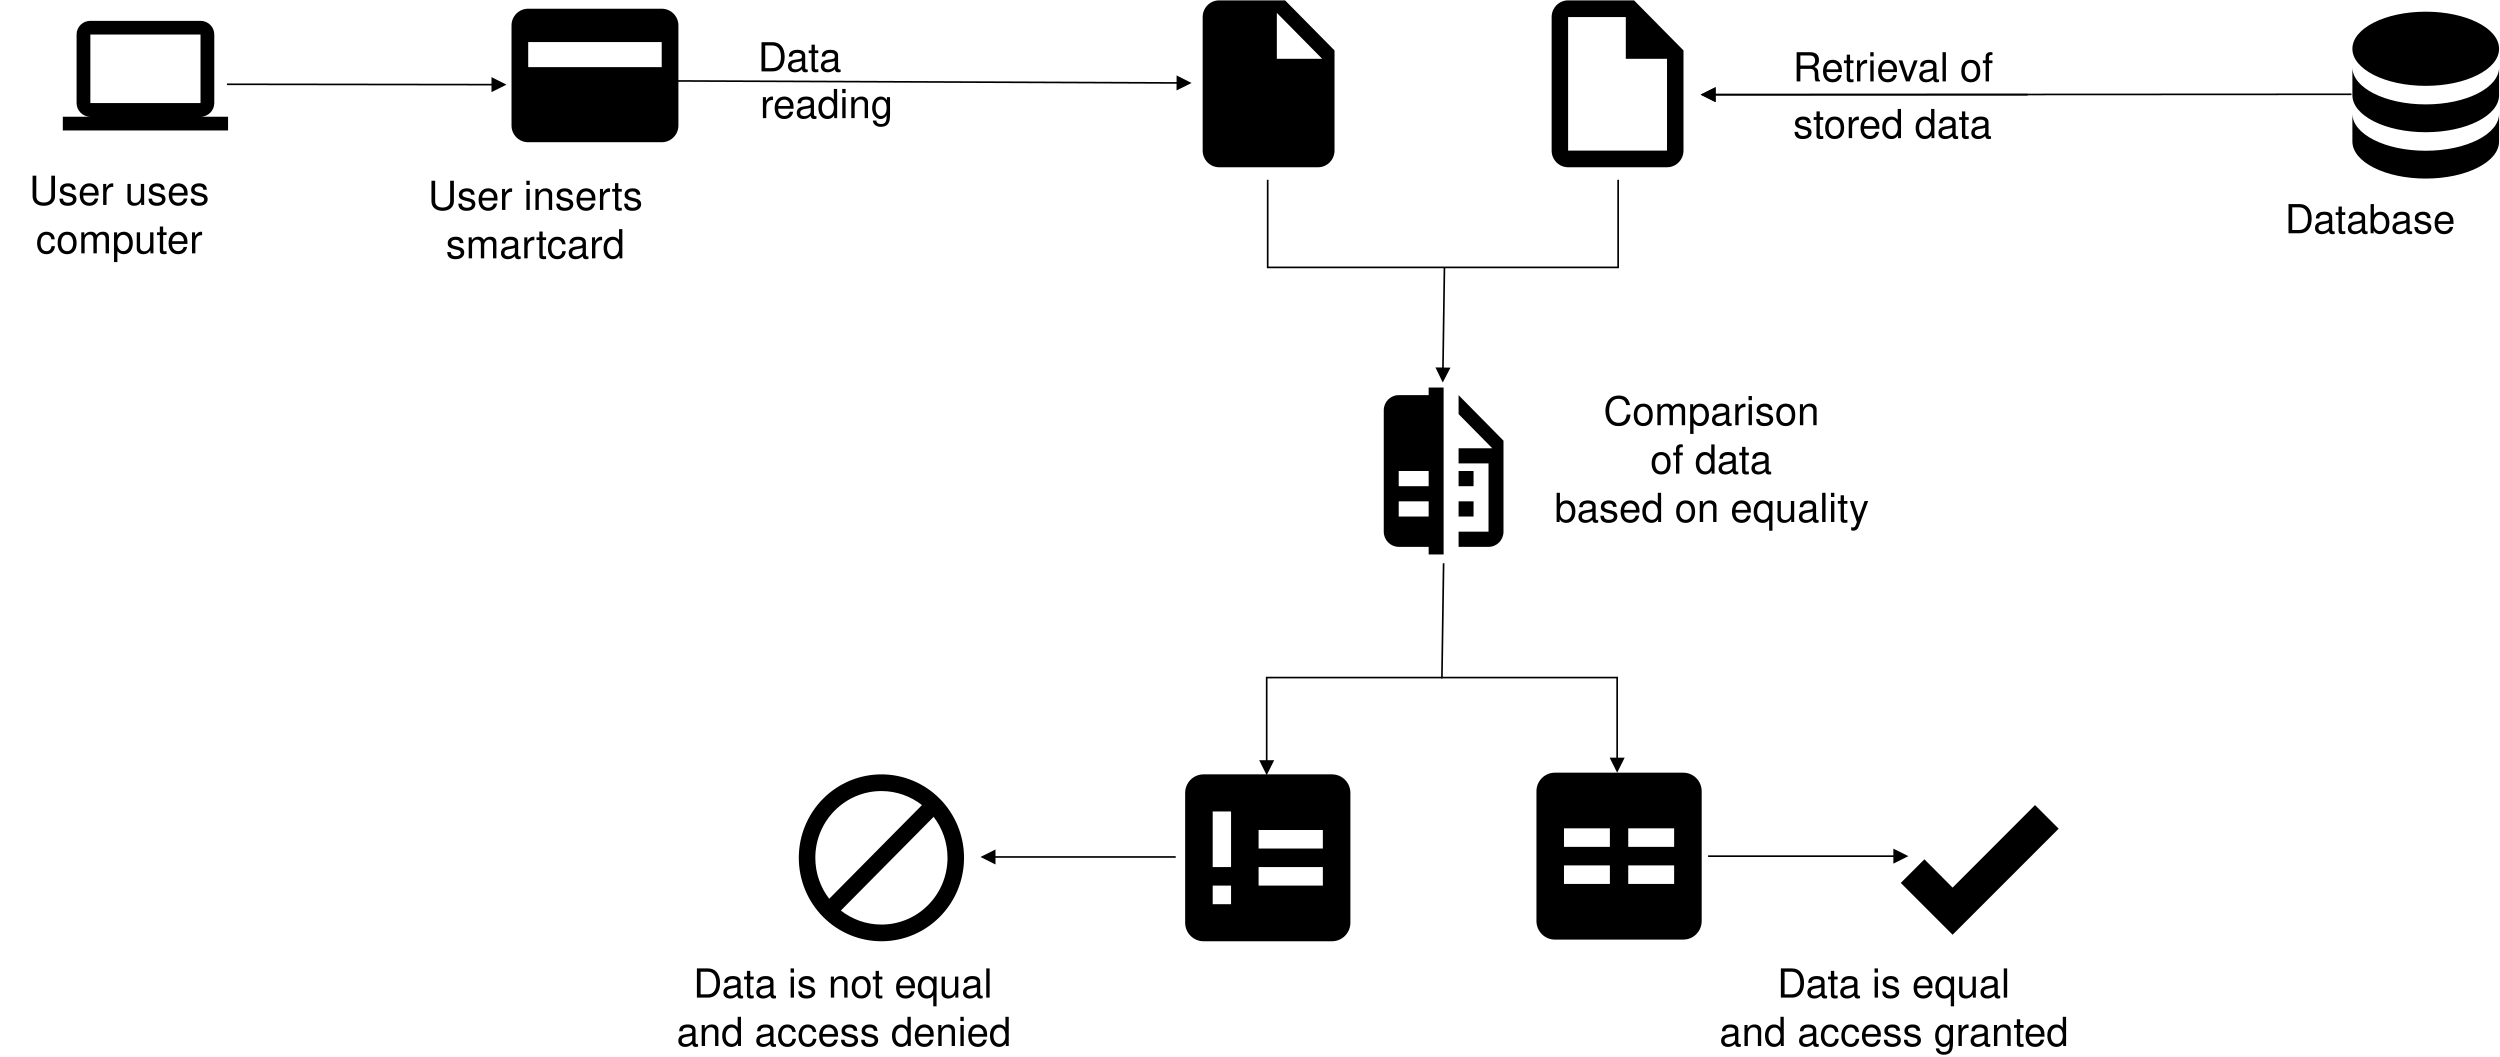
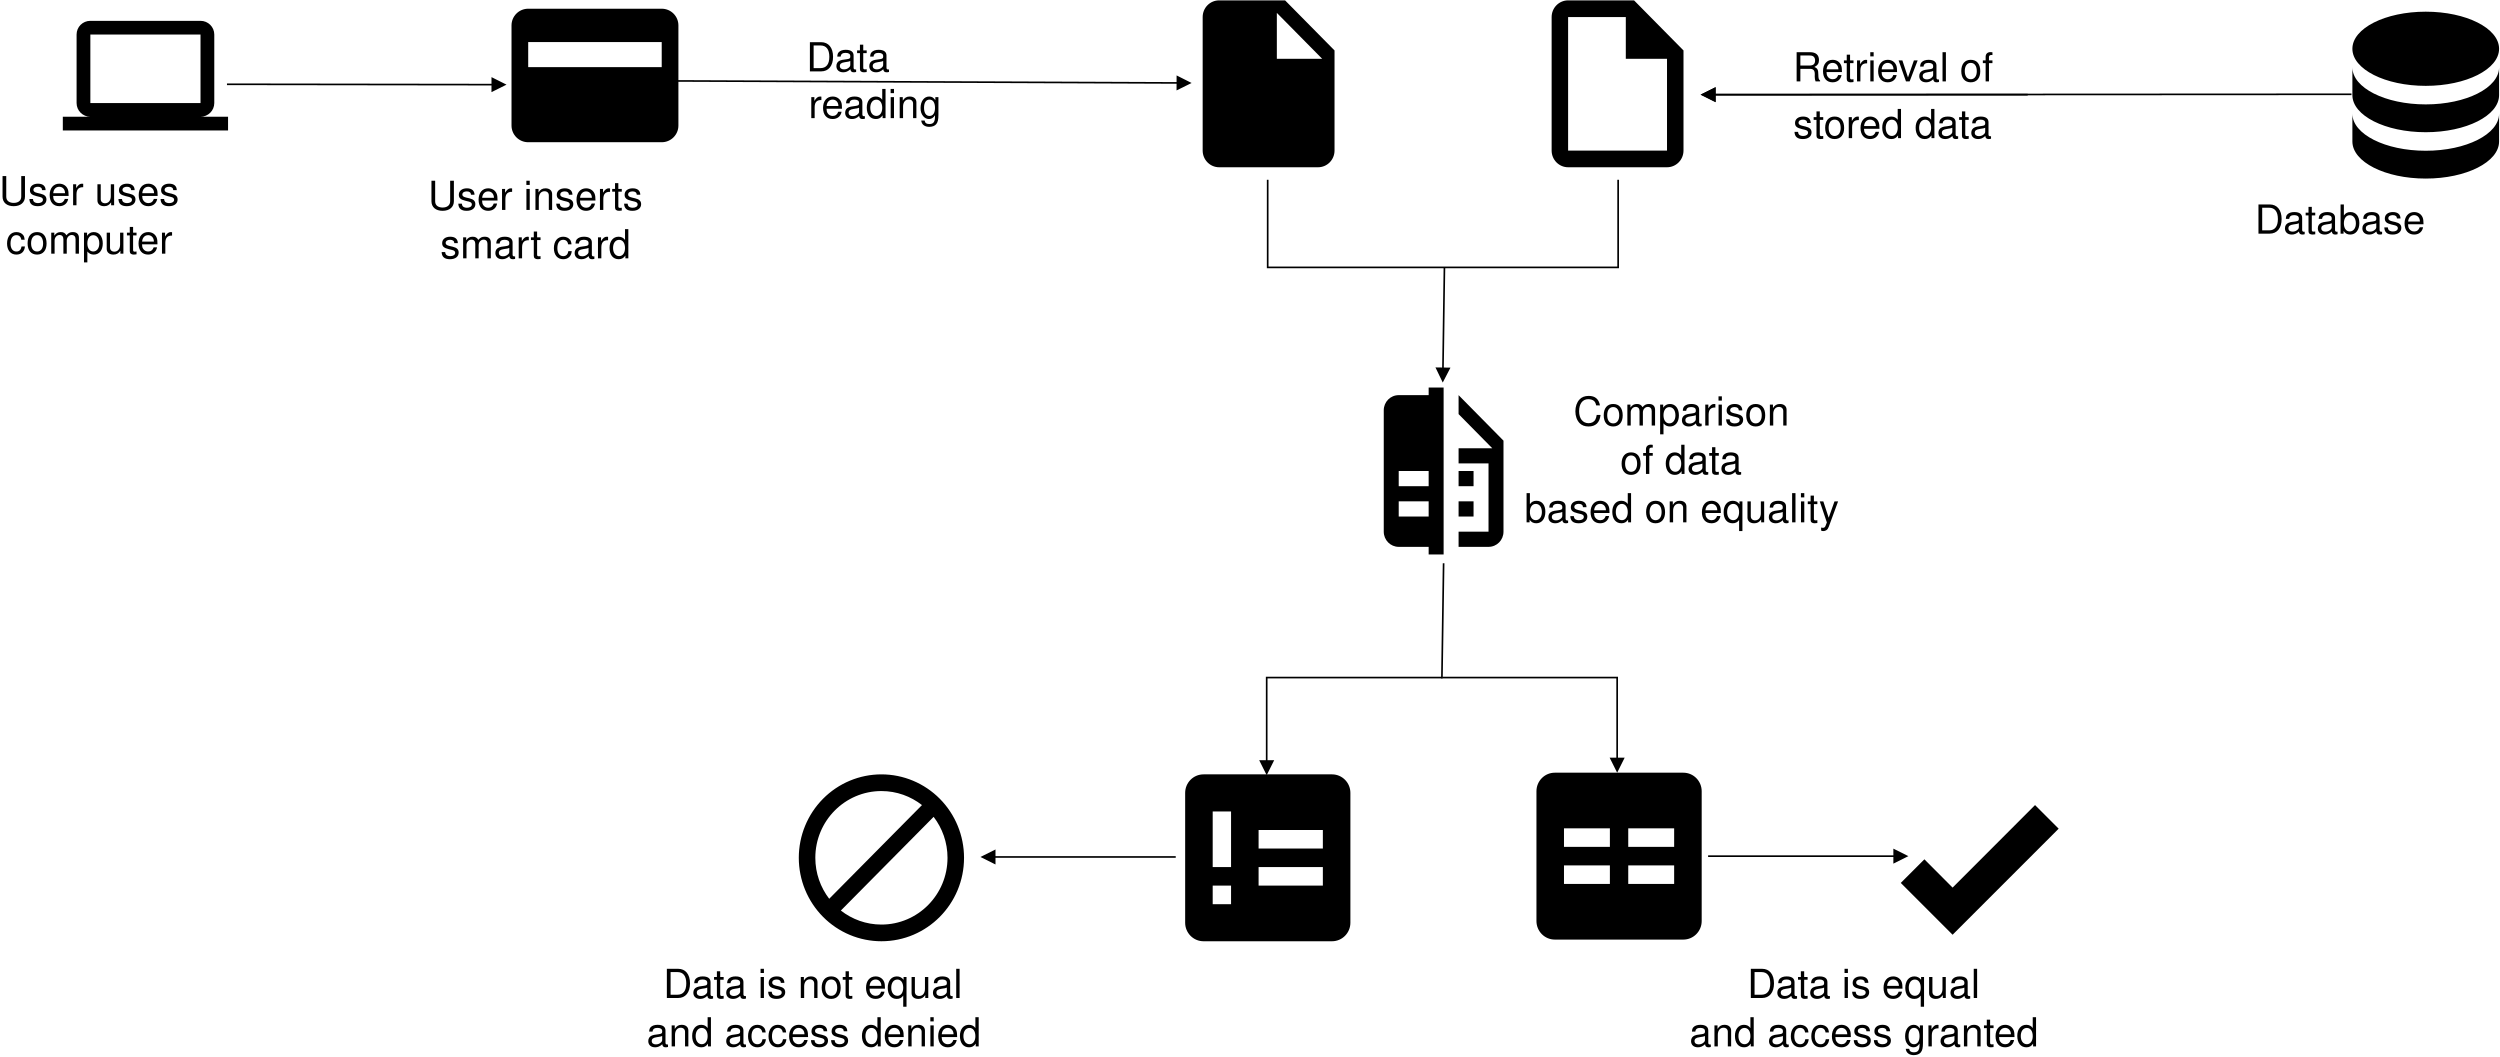
<svg xmlns="http://www.w3.org/2000/svg" width="1498" height="633">
  <g fill="none" fill-rule="evenodd">
-     <path fill="#000" fill-rule="nonzero" d="M979.12.223h-39.505c-5.455 0-9.877 4.477-9.877 10v80c0 5.523 4.422 10 9.877 10h59.259c5.454 0 9.876-4.477 9.876-10v-60l-29.63-30zm19.754 90h-59.26v-80h34.568v25h24.692v55zM765.084 35.223v-27.5l27.16 27.5h-27.16zm-34.567-35c-5.482 0-9.877 4.45-9.877 10v80c0 5.523 4.422 10 9.877 10h59.259c5.454 0 9.876-4.477 9.876-10v-60l-29.63-30h-39.505zM856.05 309.496h-17.937v-9.091h17.936v9.09zm0-18.182h-17.937v-9.091h17.936v9.09zm0-59.091v4.545h-17.937c-4.977 0-8.968 4.046-8.968 9.091v72.728c0 5.02 4.015 9.09 8.968 9.09h17.936v4.546h8.968v-100h-8.968zm44.84 31.818v54.546c0 5.045-3.991 9.09-8.969 9.09h-17.936v-9.09h17.936v-40.91h-17.936v-9.09h20.178l-20.178-20.455v-11.364l26.904 27.273zm-17.937 27.273h-8.968v-9.091h8.968v9.09zm0 18.182h-8.968v-9.091h8.968v9.09zM1453.5 7c-24.282 0-43.95 9.944-43.95 22.222s19.668 22.222 43.95 22.222c24.283 0 43.951-9.944 43.951-22.222S1477.783 7 1453.501 7zm-43.95 33.333V57c0 12.278 19.668 22.222 43.95 22.222 24.283 0 43.951-9.944 43.951-22.222V40.333c0 12.278-19.668 22.223-43.95 22.223-24.283 0-43.951-9.945-43.951-22.223zm0 27.778v16.667c0 12.278 19.668 22.222 43.95 22.222 24.283 0 43.951-9.944 43.951-22.222V68.11c0 12.278-19.668 22.222-43.95 22.222-24.283 0-43.951-9.944-43.951-22.222zM294.506 46.212l8.994 4.512-9.006 4.488.005-4.001-158.5-.211.002-1 158.499.211.006-4zm410.512-1.023L714 49.725l-9.018 4.464.016-4-299-1.19.004-1 298.999 1.19.017-4z" />
-     <path stroke="#000" stroke-linecap="square" d="M759.593 108.223v52h210v-52" />
-     <path fill="#000" fill-rule="nonzero" d="M865.007 160.216l1 .014-.882 60.001 4 .06-4.632 8.932-4.368-9.065 4 .058.882-60z" />
-     <path stroke="#000" stroke-linecap="square" d="M865 338l-1 68" />
-     <path fill="#000" fill-rule="nonzero" d="M596.5 509v4h108v1h-108v4l-9-4.5 9-4.5zM1028 52.223v4h187v1h-187v4l-9-4.5 9-4.5zM1134.5 508.5l9 4.5-9 4.5v-4h-111v-1h111v-4z" />
-     <text fill="#000" font-family="Helvetica" font-size="24" x="17.482" y="122.777">User uses </text>
-     <text fill="#000" font-family="Helvetica" font-size="24" x="21.479" y="151.777">computer</text>
-     <text fill="#000" font-family="Helvetica" font-size="24" x="256.486" y="125.777">User inserts</text>
-     <text fill="#000" font-family="Helvetica" font-size="24" x="267.156" y="154.777">smartcard</text>
-     <text fill="#000" font-family="Helvetica" font-size="24" x="454.152" y="42.777">Data</text>
-     <text fill="#000" font-family="Helvetica" font-size="24" x="455.469" y="70.777">reading</text>
-     <text fill="#000" font-family="Helvetica" font-size="24" x="1074.309" y="48.777">Retrieval of</text>
-     <text fill="#000" font-family="Helvetica" font-size="24" x="1074.459" y="82.777">stored data</text>
-     <text fill="#000" font-family="Helvetica" font-size="24" x="960.807" y="254.777">Comparison</text>
-     <text fill="#000" font-family="Helvetica" font-size="24" x="988.803" y="283.777">of data</text>
-     <text fill="#000" font-family="Helvetica" font-size="24" x="931.428" y="312.777">based on equality</text>
-     <text fill="#000" font-family="Helvetica" font-size="24" x="415.441" y="597.777">Data is not equal</text>
-     <text fill="#000" font-family="Helvetica" font-size="24" x="405.428" y="626.777">and access denied</text>
-     <text fill="#000" font-family="Helvetica" font-size="24" x="1064.957" y="597.777">Data is equal</text>
-     <text fill="#000" font-family="Helvetica" font-size="24" x="1030.264" y="626.777">and access granted</text>
-     <text fill="#000" font-family="Helvetica" font-size="24" x="1369.131" y="139.777">Database</text>
-     <path fill="#000" fill-rule="nonzero" d="M937.142 518.556h27.502v11.11h-27.502v-11.11zm38.504 0h27.502v11.11h-27.502v-11.11zm0-22.223h27.502v11.111h-27.502v-11.11zm-38.504 0h27.502v11.111h-27.502v-11.11zm-5.5-33.333c-6.107 0-11.002 5-11.002 11.111v77.778c0 6.136 4.925 11.111 11.001 11.111h77.008c6.076 0 11-4.975 11-11.111V474.11c0-6.136-4.924-11.111-11-11.111H931.64zM726.648 530.667h11v11.11h-11v-11.11zm27.502-11.111h38.504v11.11H754.15v-11.11zm0-22.223h38.504v11.111H754.15v-11.11zm-27.502-11.11h11v33.333h-11v-33.334zm-5.5-22.223c-6.107 0-11.002 5-11.002 11.111v77.778c0 6.136 4.925 11.111 11.001 11.111h77.008c6.076 0 11-4.975 11-11.111V475.11c0-6.136-4.924-11.111-11-11.111h-77.008zM528.145 464c13.13 0 25.721 5.268 35.005 14.645 9.284 9.376 14.5 22.094 14.5 35.355 0 27.614-22.164 50-49.505 50-13.13 0-25.721-5.268-35.005-14.645-9.284-9.376-14.5-22.094-14.5-35.355 0-13.26 5.216-25.979 14.5-35.355 9.284-9.377 21.875-14.645 35.005-14.645zm0 10c-21.873 0-39.604 17.909-39.604 40 0 9.25 3.119 17.75 8.317 24.55l55.594-56.15c-6.733-5.25-15.149-8.4-24.307-8.4zm0 80c21.873 0 39.604-17.909 39.604-40 0-9.25-3.119-17.75-8.317-24.55l-55.594 56.15c6.733 5.25 15.149 8.4 24.307 8.4zM1170 560.1l-31.05-31.05 14.15-14.15 16.9 16.95 49.4-49.45 14.15 14.15z" />
-     <path fill="#000" fill-rule="nonzero" d="M969.5 405.5V454h4l-4.5 9-4.5-9h4v-47.5h-104v-1h105zm-105.093 0v1H759.5v49h4l-4.5 9-4.5-9h4v-50h105.907zM396.5 5.223h-80c-5.523 0-10 4.477-10 10v60c0 5.523 4.477 10 10 10h80c5.523 0 10-4.477 10-10v-60c0-5.523-4.477-10-10-10zm0 35h-80v-15h80v15zM54.142 20.695h66.006v41.054H54.142V20.695zm66.006 49.264c4.557 0 8.251-3.676 8.251-8.21V20.695c0-4.557-3.713-8.211-8.25-8.211H54.141c-4.58 0-8.251 3.654-8.251 8.21V61.75c0 4.534 3.694 8.21 8.25 8.21H37.64v8.211h99.01v-8.21h-16.502zM1027.997 52.218l.002 3.999 381-.217.001 1-381 .217.003 4.001-9.003-4.495 8.997-4.505z" />
+     <path d="M979.12.223h-39.506c-5.454 0-9.876 4.477-9.876 10v80c0 5.523 4.422 10 9.876 10h59.26c5.454 0 9.876-4.477 9.876-10v-60l-29.63-30zm19.754 90h-59.26v-80h34.568v25h24.692v55zM765.084 35.223v-27.5l27.16 27.5h-27.16zm-34.568-35c-5.482 0-9.877 4.45-9.877 10v80c0 5.523 4.422 10 9.877 10h59.259c5.455 0 9.876-4.477 9.876-10v-60l-29.63-30h-39.505zM856.05 309.495h-17.937v-9.09h17.936v9.09zm0-18.181h-17.937v-9.091h17.936v9.09zm0-59.091v4.545h-17.937c-4.977 0-8.968 4.046-8.968 9.091v72.727c0 5.021 4.015 9.091 8.968 9.091h17.936v4.546h8.968v-100h-8.968zm44.84 31.818v54.545c0 5.046-3.991 9.091-8.969 9.091h-17.936v-9.09h17.936v-40.91h-17.936v-9.09h20.178l-20.178-20.455v-11.364l26.905 27.273zm-17.937 27.273h-8.968v-9.091h8.968v9.09zm0 18.181h-8.968v-9.09h8.968v9.09zM1453.5 7c-24.283 0-43.95 9.944-43.95 22.222s19.667 22.222 43.95 22.222 43.95-9.944 43.95-22.222S1477.784 7 1453.5 7zm-43.95 33.333V57c0 12.278 19.667 22.222 43.95 22.222s43.95-9.944 43.95-22.222V40.333c0 12.278-19.667 22.223-43.95 22.223s-43.95-9.945-43.95-22.223zm0 27.778v16.667c0 12.278 19.667 22.222 43.95 22.222s43.95-9.944 43.95-22.222V68.11c0 12.278-19.667 22.222-43.95 22.222s-43.95-9.944-43.95-22.222zM294.506 46.211l8.994 4.512-9.006 4.488.005-4-158.5-.212.002-1 158.499.212.006-4zM705.018 45.189L714 49.725l-9.018 4.464.016-4-299-1.191.004-1 298.999 1.19.017-4z" fill-rule="nonzero" fill="#000" />
+     <path d="M759.593 108.223v52h210v-52" stroke="#000" stroke-linecap="square" />
+     <path d="M865.007 160.215l1 .015-.882 60 4 .06-4.632 8.933-4.368-9.066 4 .059.882-60z" fill="#000" fill-rule="nonzero" />
+     <path d="M865 338l-1 68" stroke="#000" stroke-linecap="square" />
+     <path d="M596.5 509v4h108v1h-108v4l-9-4.5 9-4.5zM1028 52.223v4h187v1h-187v4l-9-4.5 9-4.5zM1134.5 508.5l9 4.5-9 4.5v-4h-111v-1h111v-4z" fill="#000" fill-rule="nonzero" />
+     <text font-family="Helvetica" font-size="24" fill="#000" transform="translate(-18 .223)" x="17.482" y="122.777">User uses </text>
+     <text font-family="Helvetica" font-size="24" fill="#000" transform="translate(-18 .223)" x="21.479" y="151.777">computer</text>
+     <text font-family="Helvetica" font-size="24" fill="#000" x="256.486" y="125.777">User inserts</text>
+     <text font-family="Helvetica" font-size="24" fill="#000" x="263.822" y="154.777">smart card</text>
+     <text font-family="Helvetica" font-size="24" fill="#000" x="483.152" y="42.777">Data</text>
+     <text font-family="Helvetica" font-size="24" fill="#000" x="484.469" y="70.777">reading</text>
+     <text font-family="Helvetica" font-size="24" fill="#000" x="1074.309" y="48.777">Retrieval of</text>
+     <text font-family="Helvetica" font-size="24" fill="#000" x="1074.459" y="82.777">stored data</text>
+     <text font-family="Helvetica" font-size="24" fill="#000" transform="translate(-18 .223)" x="960.807" y="254.777">Comparison</text>
+     <text font-family="Helvetica" font-size="24" fill="#000" transform="translate(-18 .223)" x="988.803" y="283.777">of data</text>
+     <text font-family="Helvetica" font-size="24" fill="#000" transform="translate(-18 .223)" x="931.428" y="312.777">based on equality</text>
+     <text font-family="Helvetica" font-size="24" fill="#000" transform="translate(-18 .223)" x="415.441" y="597.777">Data is not equal</text>
+     <text font-family="Helvetica" font-size="24" fill="#000" transform="translate(-18 .223)" x="405.428" y="626.777">and access denied</text>
+     <text font-family="Helvetica" font-size="24" fill="#000" transform="translate(-18 .223)" x="1064.957" y="597.777">Data is equal</text>
+     <text font-family="Helvetica" font-size="24" fill="#000" transform="translate(-18 .223)" x="1030.264" y="626.777">and access granted</text>
+     <text font-family="Helvetica" font-size="24" fill="#000" transform="translate(-18 .223)" x="1369.131" y="139.777">Database</text>
+     <path d="M937.142 518.556h27.503v11.11h-27.503v-11.11zm38.504 0h27.503v11.11h-27.503v-11.11zm0-22.223h27.503v11.111h-27.503v-11.11zm-38.504 0h27.503v11.111h-27.503v-11.11zm-5.5-33.333c-6.106 0-11.001 5-11.001 11.111v77.778c0 6.136 4.925 11.111 11 11.111h77.008c6.076 0 11.002-4.975 11.002-11.111V474.11c0-6.136-4.926-11.111-11.002-11.111h-77.007zM726.647 530.667h11.001v11.11h-11v-11.11zm27.503-11.111h38.504v11.11H754.15v-11.11zm0-22.223h38.504v11.111H754.15v-11.11zm-27.503-11.11h11.001v33.333h-11v-33.334zm-5.5-22.223c-6.106 0-11.001 5-11.001 11.111v77.778c0 6.136 4.925 11.111 11 11.111h77.008c6.076 0 11.002-4.975 11.002-11.111V475.11c0-6.136-4.926-11.111-11.002-11.111h-77.007zM528.146 464c13.13 0 25.72 5.268 35.005 14.645 9.284 9.376 14.5 22.094 14.5 35.355 0 27.614-22.165 50-49.505 50-13.13 0-25.722-5.268-35.006-14.645-9.284-9.376-14.5-22.094-14.5-35.355 0-13.26 5.216-25.979 14.5-35.355 9.284-9.377 21.876-14.645 35.006-14.645zm0 10c-21.873 0-39.604 17.909-39.604 40 0 9.25 3.118 17.75 8.316 24.55l55.595-56.15c-6.733-5.25-15.149-8.4-24.307-8.4zm0 80c21.872 0 39.604-17.909 39.604-40 0-9.25-3.12-17.75-8.317-24.55l-55.594 56.15c6.732 5.25 15.148 8.4 24.307 8.4zM1170 560.1l-31.05-31.05 14.15-14.15 16.9 16.95 49.4-49.45 14.15 14.15z" fill-rule="nonzero" fill="#000" />
+     <path d="M969.5 405.5V454h4l-4.5 9-4.5-9h4v-47.5h-104v-1h105zM864.407 405.5v1H759.5v49h4l-4.5 9-4.5-9h4v-50h105.907zM396.5 5.223h-80c-5.523 0-10 4.477-10 10v60c0 5.523 4.477 10 10 10h80c5.523 0 10-4.477 10-10v-60c0-5.523-4.477-10-10-10zm0 35h-80v-15h80v15zM54.142 20.695h66.007v41.054H54.142V20.695zm66.007 49.264c4.557 0 8.25-3.676 8.25-8.21V20.695c0-4.557-3.712-8.211-8.25-8.211H54.142c-4.579 0-8.25 3.654-8.25 8.21V61.75c0 4.534 3.693 8.21 8.25 8.21H37.641v8.211h99.01v-8.21h-16.502zM1027.997 52.218l.002 3.999 381-.217.001 1-381 .217.003 4-9.003-4.494 8.997-4.505z" fill="#000" fill-rule="nonzero" />
  </g>
</svg>
